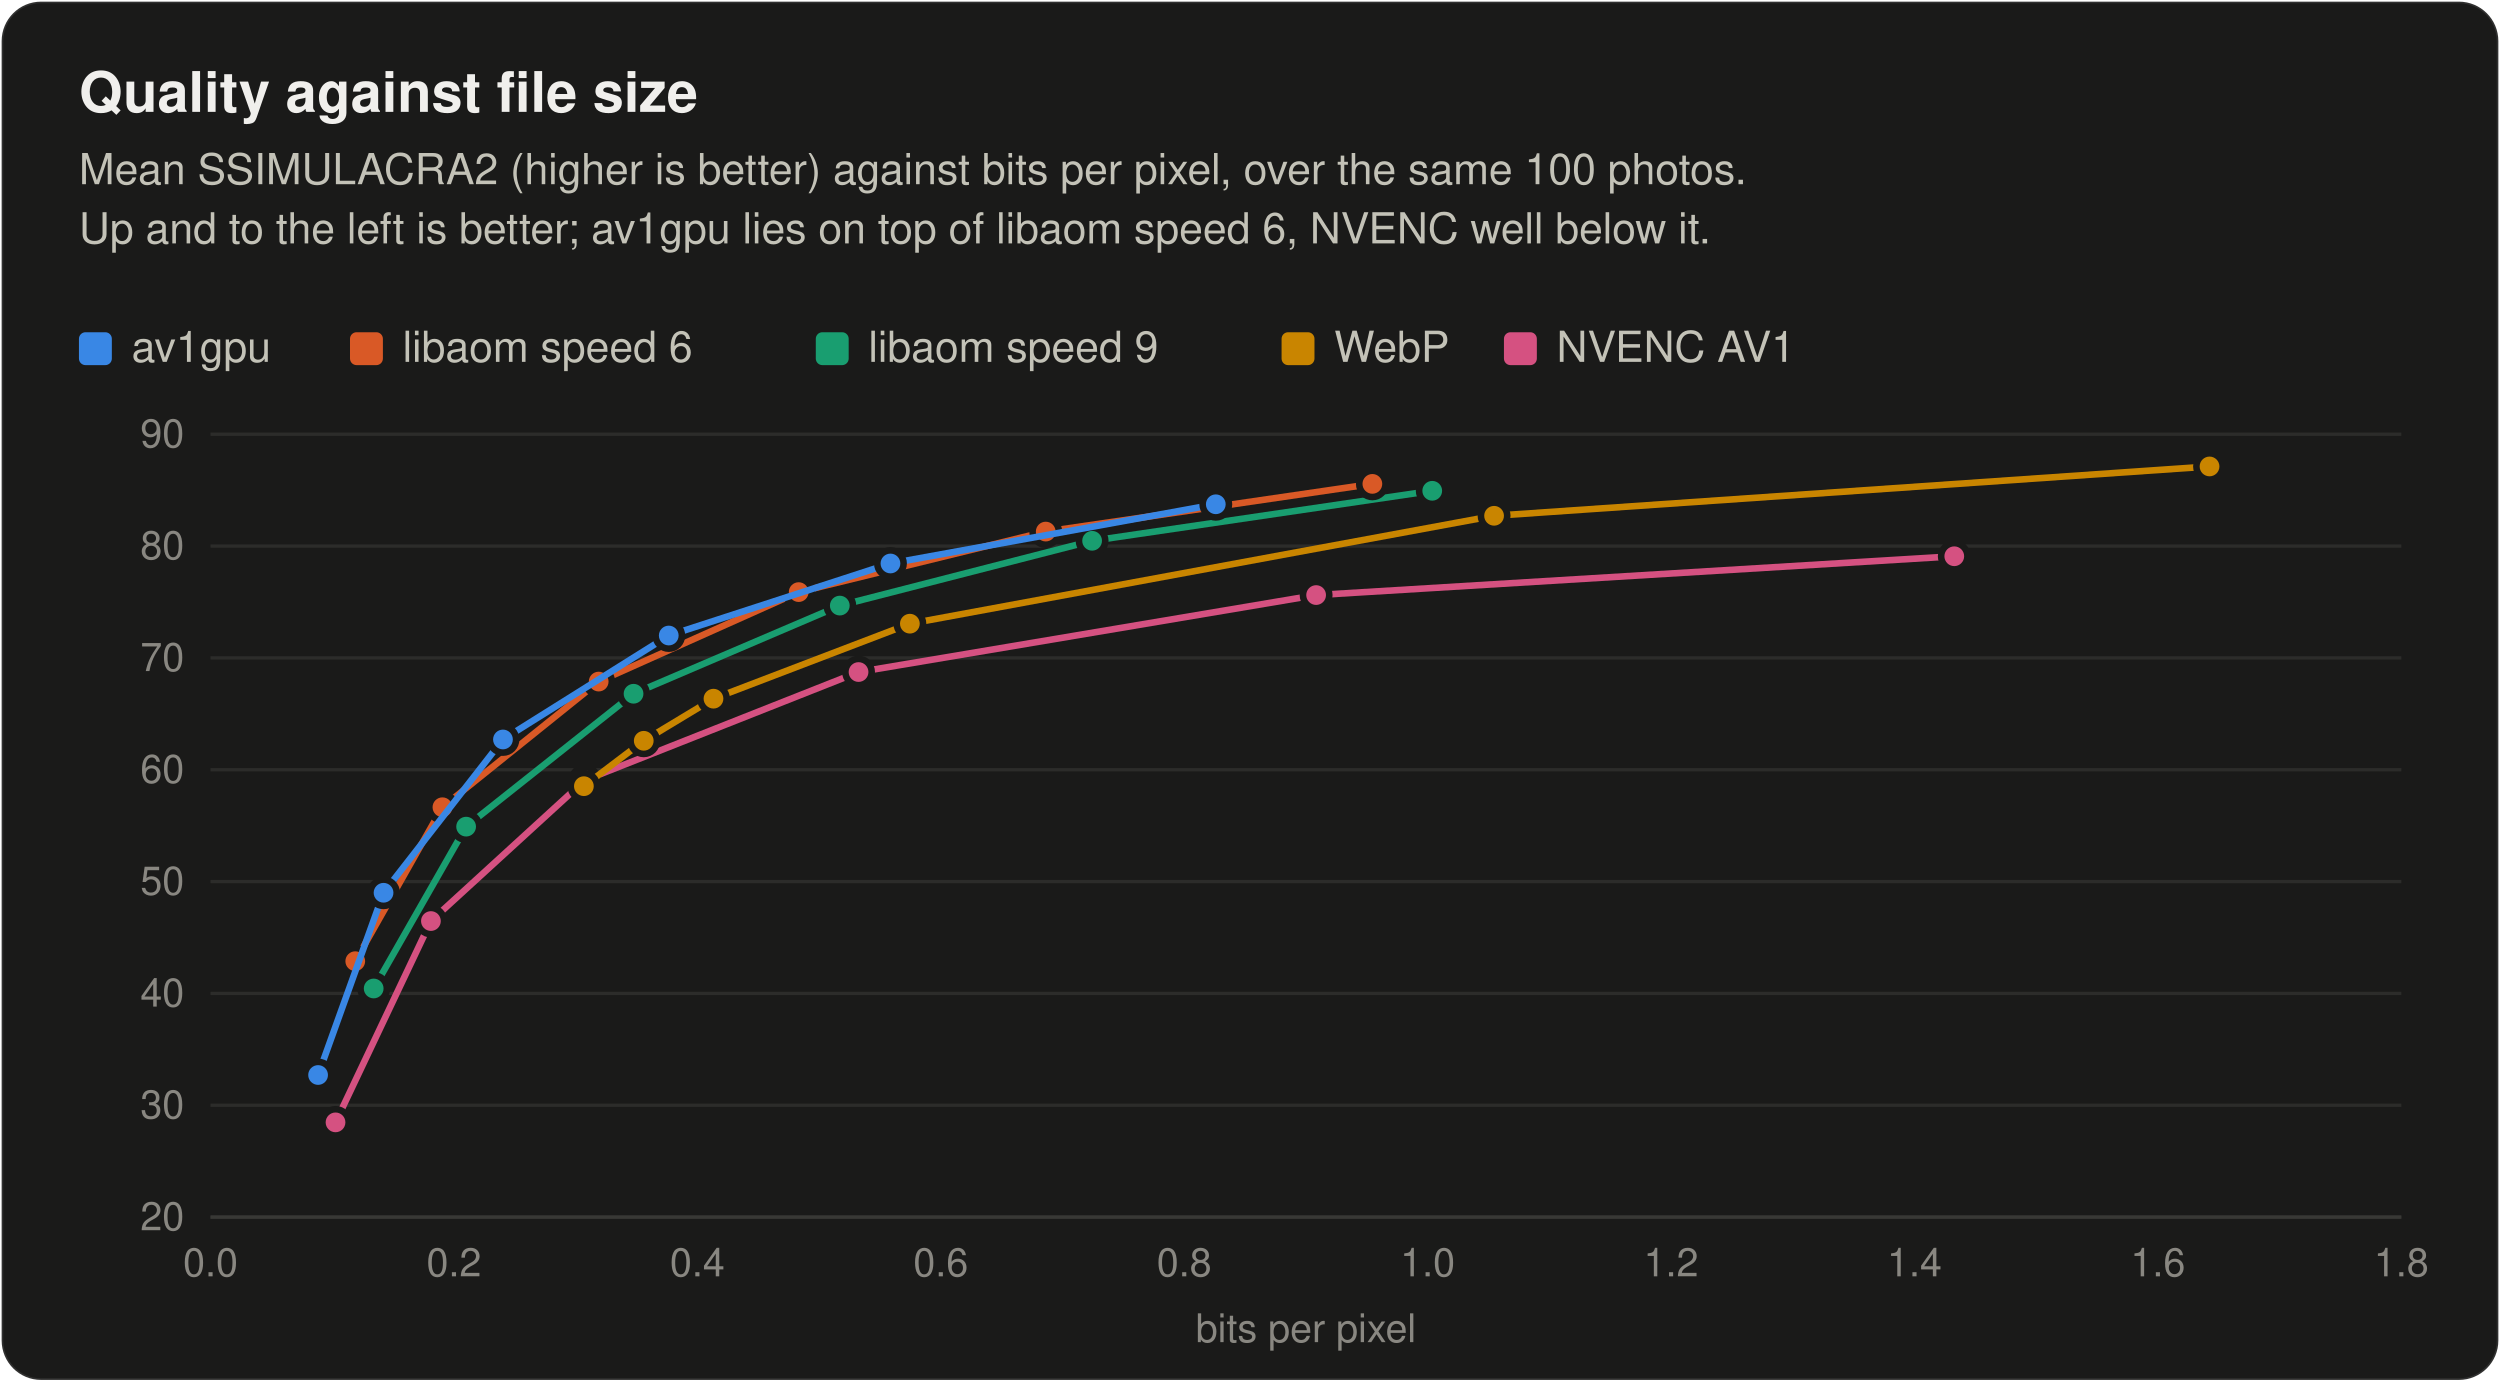
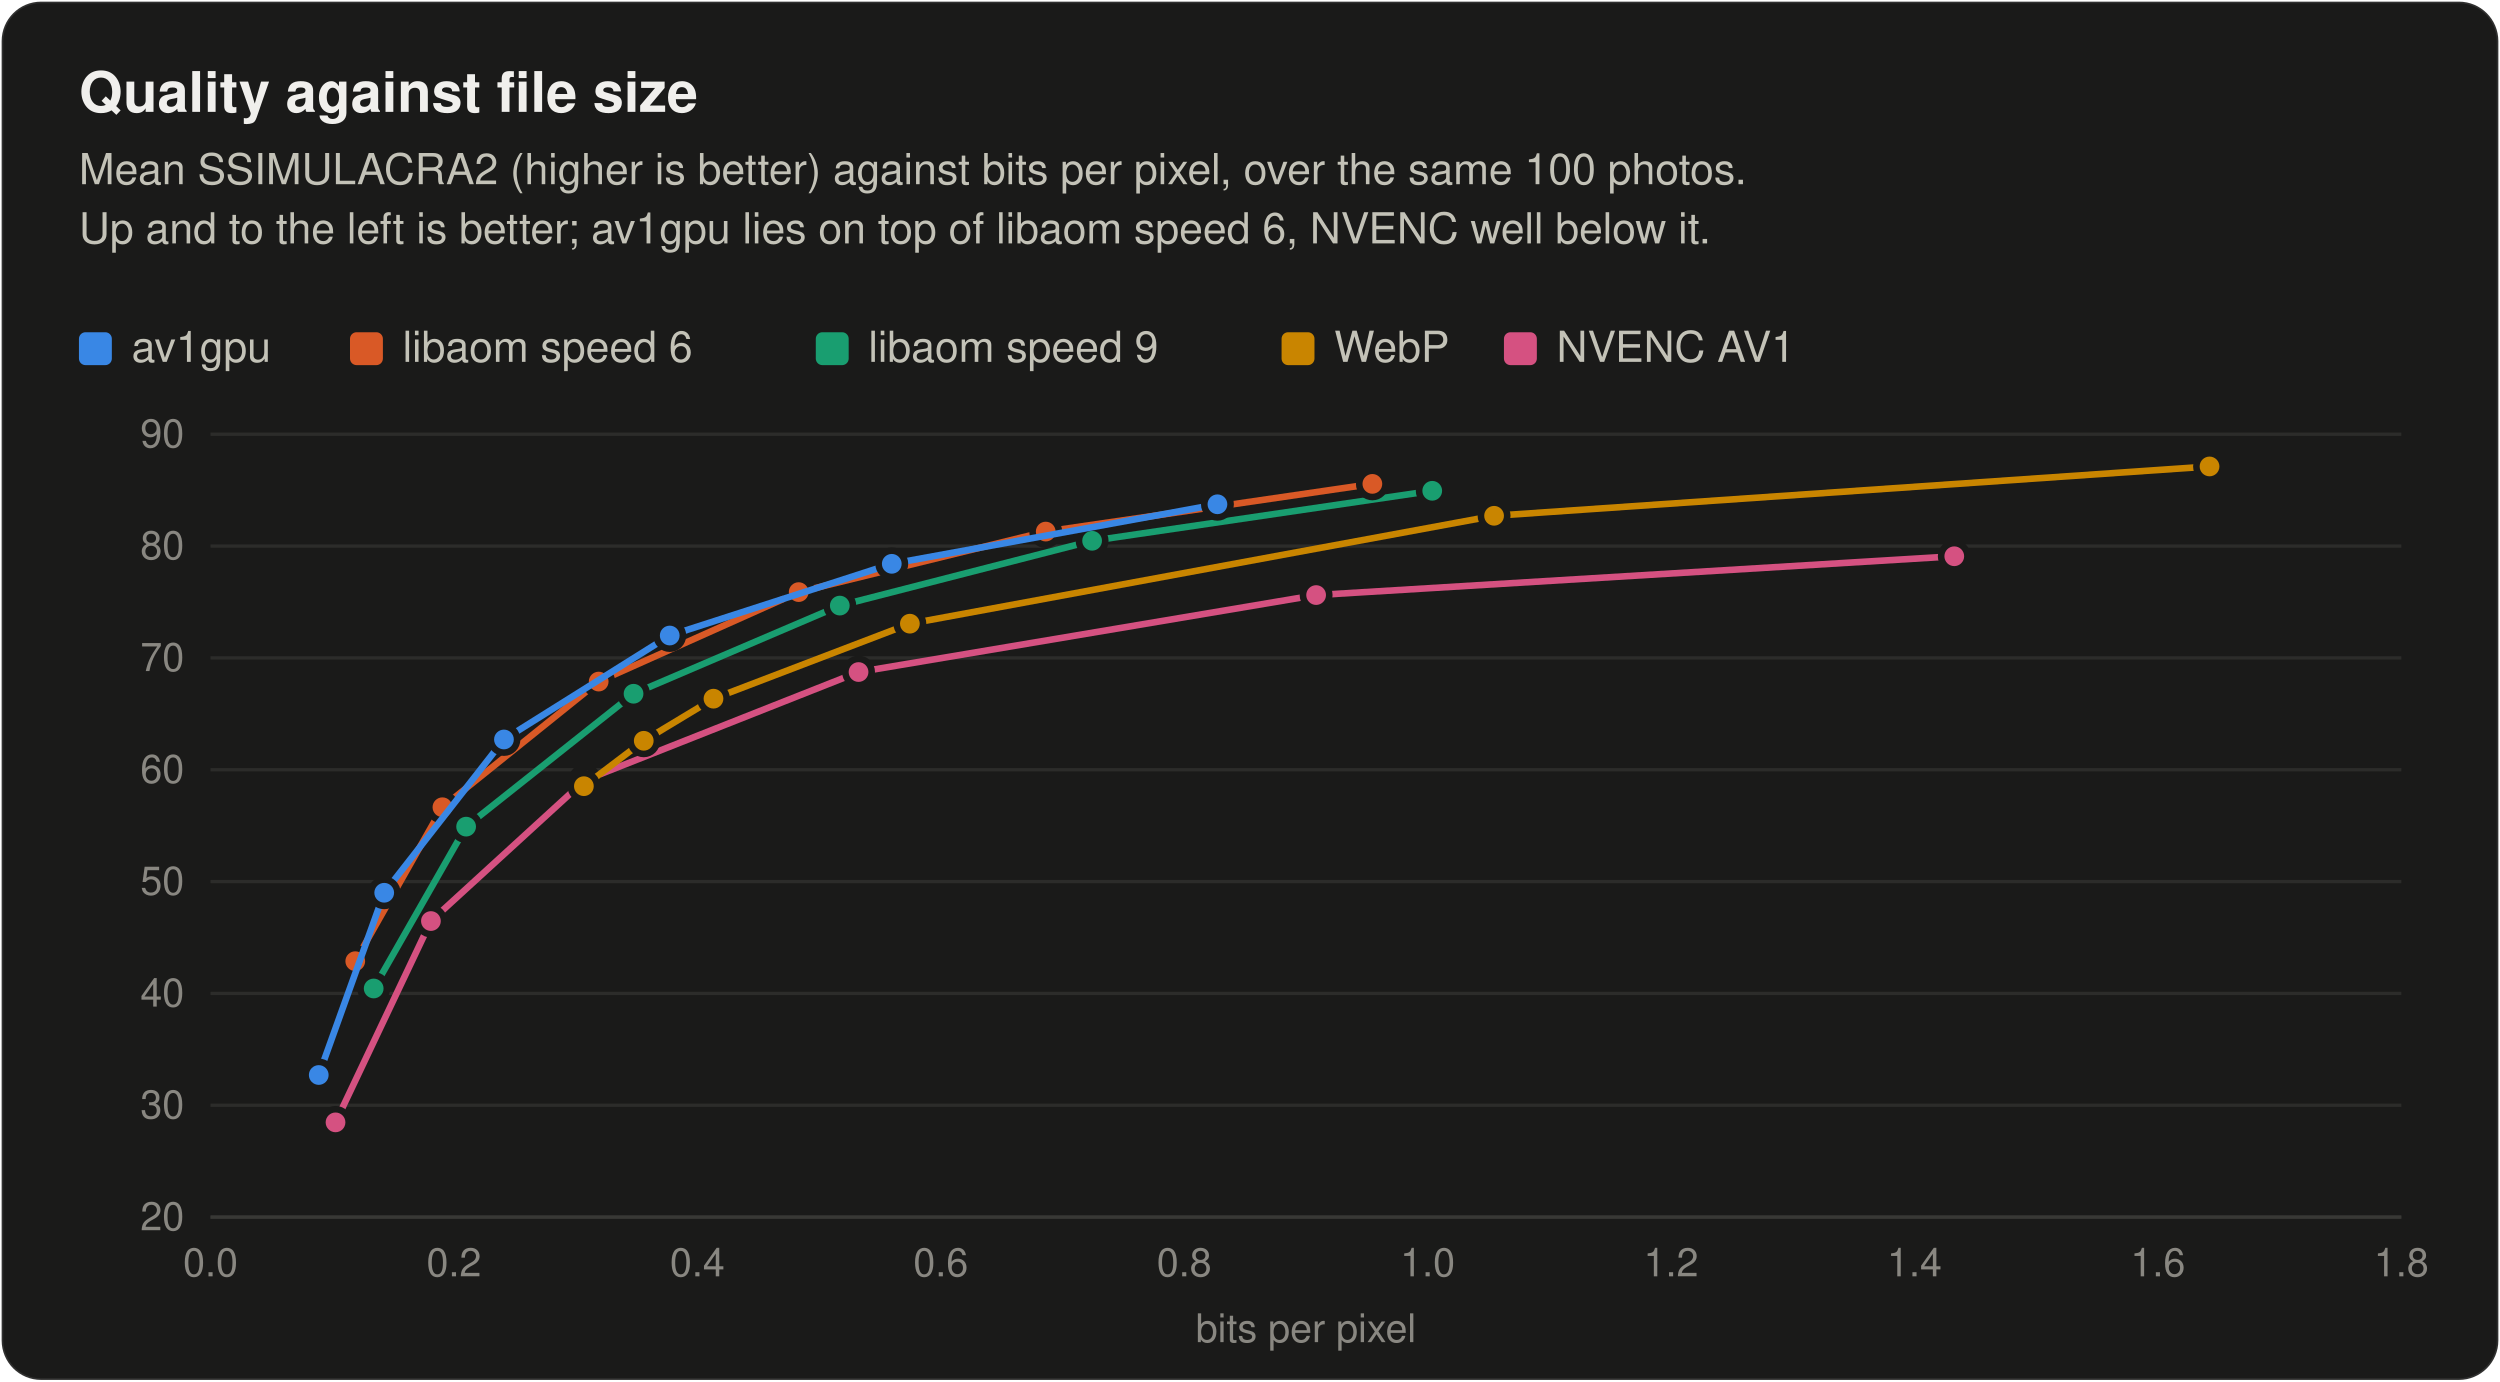
<svg xmlns="http://www.w3.org/2000/svg" width="760" height="420" viewBox="0 0 760 420" font-family="system-ui,-apple-system,'Segoe UI',Helvetica,Arial,sans-serif" role="img" aria-label="Quality against file size: av1gpu, libaom speed 6 and 9, WebP, NVENC AV1">
  <rect x="0.5" y="0.5" width="759" height="419" rx="12" fill="#1a1a19" stroke="rgba(255,255,255,0.10)" />
  <text x="24.0" y="34.0" font-size="17" fill="#f0efec" text-anchor="start" font-weight="600">Quality against file size</text>
  <text x="24.0" y="56.0" font-size="13" fill="#c3c2b7" text-anchor="start" font-weight="400">Mean SSIMULACRA2 (higher is better) against bits per pixel, over the same 100 photos.</text>
  <text x="24.0" y="74.0" font-size="13" fill="#c3c2b7" text-anchor="start" font-weight="400">Up and to the left is better; av1gpu lies on top of libaom speed 6, NVENC well below it.</text>
  <rect x="24" y="101" width="10" height="10" rx="2" fill="#3987e5" />
  <text x="40.0" y="110.0" font-size="13" fill="#c3c2b7" text-anchor="start" font-weight="400">av1gpu</text>
  <rect x="106.4" y="101" width="10" height="10" rx="2" fill="#d95926" />
  <text x="122.4" y="110.0" font-size="13" fill="#c3c2b7" text-anchor="start" font-weight="400">libaom speed 6</text>
  <rect x="248" y="101" width="10" height="10" rx="2" fill="#199e70" />
  <text x="264.0" y="110.0" font-size="13" fill="#c3c2b7" text-anchor="start" font-weight="400">libaom speed 9</text>
  <rect x="389.6" y="101" width="10" height="10" rx="2" fill="#c98500" />
  <text x="405.6" y="110.0" font-size="13" fill="#c3c2b7" text-anchor="start" font-weight="400">WebP</text>
  <rect x="457.2" y="101" width="10" height="10" rx="2" fill="#d55181" />
  <text x="473.2" y="110.0" font-size="13" fill="#c3c2b7" text-anchor="start" font-weight="400">NVENC AV1</text>
  <line x1="64.0" y1="370.0" x2="730.0" y2="370.0" stroke="#2c2c2a" stroke-width="1" />
  <text x="56.0" y="374.0" font-size="12" fill="#898781" text-anchor="end" font-weight="400">20</text>
  <line x1="64.0" y1="336.0" x2="730.0" y2="336.0" stroke="#2c2c2a" stroke-width="1" />
  <text x="56.0" y="340.0" font-size="12" fill="#898781" text-anchor="end" font-weight="400">30</text>
  <line x1="64.0" y1="302.0" x2="730.0" y2="302.0" stroke="#2c2c2a" stroke-width="1" />
  <text x="56.0" y="306.0" font-size="12" fill="#898781" text-anchor="end" font-weight="400">40</text>
  <line x1="64.0" y1="268.0" x2="730.0" y2="268.0" stroke="#2c2c2a" stroke-width="1" />
  <text x="56.0" y="272.0" font-size="12" fill="#898781" text-anchor="end" font-weight="400">50</text>
  <line x1="64.0" y1="234.0" x2="730.0" y2="234.0" stroke="#2c2c2a" stroke-width="1" />
  <text x="56.0" y="238.0" font-size="12" fill="#898781" text-anchor="end" font-weight="400">60</text>
  <line x1="64.0" y1="200.0" x2="730.0" y2="200.0" stroke="#2c2c2a" stroke-width="1" />
  <text x="56.0" y="204.0" font-size="12" fill="#898781" text-anchor="end" font-weight="400">70</text>
  <line x1="64.0" y1="166.0" x2="730.0" y2="166.0" stroke="#2c2c2a" stroke-width="1" />
  <text x="56.0" y="170.0" font-size="12" fill="#898781" text-anchor="end" font-weight="400">80</text>
  <line x1="64.0" y1="132.0" x2="730.0" y2="132.0" stroke="#2c2c2a" stroke-width="1" />
  <text x="56.0" y="136.0" font-size="12" fill="#898781" text-anchor="end" font-weight="400">90</text>
  <text x="64.0" y="388.0" font-size="12" fill="#898781" text-anchor="middle" font-weight="400">0.0</text>
  <text x="138.0" y="388.0" font-size="12" fill="#898781" text-anchor="middle" font-weight="400">0.2</text>
  <text x="212.0" y="388.0" font-size="12" fill="#898781" text-anchor="middle" font-weight="400">0.4</text>
  <text x="286.0" y="388.0" font-size="12" fill="#898781" text-anchor="middle" font-weight="400">0.6</text>
  <text x="360.0" y="388.0" font-size="12" fill="#898781" text-anchor="middle" font-weight="400">0.8</text>
  <text x="434.0" y="388.0" font-size="12" fill="#898781" text-anchor="middle" font-weight="400">1.0</text>
  <text x="508.0" y="388.0" font-size="12" fill="#898781" text-anchor="middle" font-weight="400">1.2</text>
  <text x="582.0" y="388.0" font-size="12" fill="#898781" text-anchor="middle" font-weight="400">1.4</text>
  <text x="656.0" y="388.0" font-size="12" fill="#898781" text-anchor="middle" font-weight="400">1.6</text>
  <text x="730.0" y="388.0" font-size="12" fill="#898781" text-anchor="middle" font-weight="400">1.8</text>
  <line x1="64.0" y1="370.0" x2="730.0" y2="370.0" stroke="#383835" stroke-width="1" />
  <text x="397.0" y="408.0" font-size="12" fill="#898781" text-anchor="middle" font-weight="400">bits per pixel</text>
  <path d="M594.1,169.1 L400.1,180.9 L261.0,204.3 L177.8,237.2 L131.0,280.0 L102.0,341.2" fill="none" stroke="#d55181" stroke-width="2" stroke-linejoin="round" stroke-linecap="round" />
  <circle cx="594.1" cy="169.1" r="4" fill="#d55181" stroke="#1a1a19" stroke-width="2" />
  <circle cx="400.1" cy="180.9" r="4" fill="#d55181" stroke="#1a1a19" stroke-width="2" />
  <circle cx="261.0" cy="204.3" r="4" fill="#d55181" stroke="#1a1a19" stroke-width="2" />
  <circle cx="177.8" cy="237.2" r="4" fill="#d55181" stroke="#1a1a19" stroke-width="2" />
  <circle cx="131.0" cy="280.0" r="4" fill="#d55181" stroke="#1a1a19" stroke-width="2" />
  <circle cx="102.0" cy="341.2" r="4" fill="#d55181" stroke="#1a1a19" stroke-width="2" />
  <path d="M177.5,239.0 L195.7,225.2 L216.9,212.4 L276.6,189.6 L454.2,156.8 L671.7,141.8" fill="none" stroke="#c98500" stroke-width="2" stroke-linejoin="round" stroke-linecap="round" />
  <circle cx="177.5" cy="239.0" r="4" fill="#c98500" stroke="#1a1a19" stroke-width="2" />
  <circle cx="195.7" cy="225.2" r="4" fill="#c98500" stroke="#1a1a19" stroke-width="2" />
  <circle cx="216.9" cy="212.4" r="4" fill="#c98500" stroke="#1a1a19" stroke-width="2" />
  <circle cx="276.6" cy="189.6" r="4" fill="#c98500" stroke="#1a1a19" stroke-width="2" />
  <circle cx="454.2" cy="156.8" r="4" fill="#c98500" stroke="#1a1a19" stroke-width="2" />
  <circle cx="671.7" cy="141.8" r="4" fill="#c98500" stroke="#1a1a19" stroke-width="2" />
  <path d="M113.6,300.5 L141.7,251.3 L192.6,210.9 L255.3,184.1 L332.0,164.4 L435.4,149.2" fill="none" stroke="#199e70" stroke-width="2" stroke-linejoin="round" stroke-linecap="round" />
  <circle cx="113.6" cy="300.5" r="4" fill="#199e70" stroke="#1a1a19" stroke-width="2" />
  <circle cx="141.7" cy="251.3" r="4" fill="#199e70" stroke="#1a1a19" stroke-width="2" />
  <circle cx="192.6" cy="210.9" r="4" fill="#199e70" stroke="#1a1a19" stroke-width="2" />
  <circle cx="255.3" cy="184.1" r="4" fill="#199e70" stroke="#1a1a19" stroke-width="2" />
  <circle cx="332.0" cy="164.4" r="4" fill="#199e70" stroke="#1a1a19" stroke-width="2" />
  <circle cx="435.4" cy="149.2" r="4" fill="#199e70" stroke="#1a1a19" stroke-width="2" />
  <path d="M108.0,292.2 L134.5,245.4 L182.0,207.2 L242.8,180.0 L317.9,161.6 L417.2,147.1" fill="none" stroke="#d95926" stroke-width="2" stroke-linejoin="round" stroke-linecap="round" />
  <circle cx="108.0" cy="292.2" r="4" fill="#d95926" stroke="#1a1a19" stroke-width="2" />
  <circle cx="134.5" cy="245.4" r="4" fill="#d95926" stroke="#1a1a19" stroke-width="2" />
  <circle cx="182.0" cy="207.2" r="4" fill="#d95926" stroke="#1a1a19" stroke-width="2" />
  <circle cx="242.8" cy="180.0" r="4" fill="#d95926" stroke="#1a1a19" stroke-width="2" />
  <circle cx="317.9" cy="161.6" r="4" fill="#d95926" stroke="#1a1a19" stroke-width="2" />
  <circle cx="417.2" cy="147.1" r="4" fill="#d95926" stroke="#1a1a19" stroke-width="2" />
-   <path d="M96.7,326.8 L116.6,271.4 L152.9,224.8 L203.3,193.2 L270.7,171.3 L369.6,153.3" fill="none" stroke="#3987e5" stroke-width="2" stroke-linejoin="round" stroke-linecap="round" />
-   <circle cx="96.7" cy="326.8" r="4" fill="#3987e5" stroke="#1a1a19" stroke-width="2" />
-   <circle cx="116.6" cy="271.4" r="4" fill="#3987e5" stroke="#1a1a19" stroke-width="2" />
-   <circle cx="152.9" cy="224.8" r="4" fill="#3987e5" stroke="#1a1a19" stroke-width="2" />
-   <circle cx="203.3" cy="193.2" r="4" fill="#3987e5" stroke="#1a1a19" stroke-width="2" />
-   <circle cx="270.7" cy="171.3" r="4" fill="#3987e5" stroke="#1a1a19" stroke-width="2" />
-   <circle cx="369.6" cy="153.3" r="4" fill="#3987e5" stroke="#1a1a19" stroke-width="2" />
+   <path d="M96.9,326.8 L116.8,271.4 L153.2,224.8 L203.6,193.2 L271.1,171.4 L370.1,153.3" fill="none" stroke="#3987e5" stroke-width="2" stroke-linejoin="round" stroke-linecap="round" />
+   <circle cx="96.9" cy="326.8" r="4" fill="#3987e5" stroke="#1a1a19" stroke-width="2" />
+   <circle cx="116.8" cy="271.4" r="4" fill="#3987e5" stroke="#1a1a19" stroke-width="2" />
+   <circle cx="153.2" cy="224.8" r="4" fill="#3987e5" stroke="#1a1a19" stroke-width="2" />
+   <circle cx="203.6" cy="193.2" r="4" fill="#3987e5" stroke="#1a1a19" stroke-width="2" />
+   <circle cx="271.1" cy="171.4" r="4" fill="#3987e5" stroke="#1a1a19" stroke-width="2" />
+   <circle cx="370.1" cy="153.3" r="4" fill="#3987e5" stroke="#1a1a19" stroke-width="2" />
</svg>
